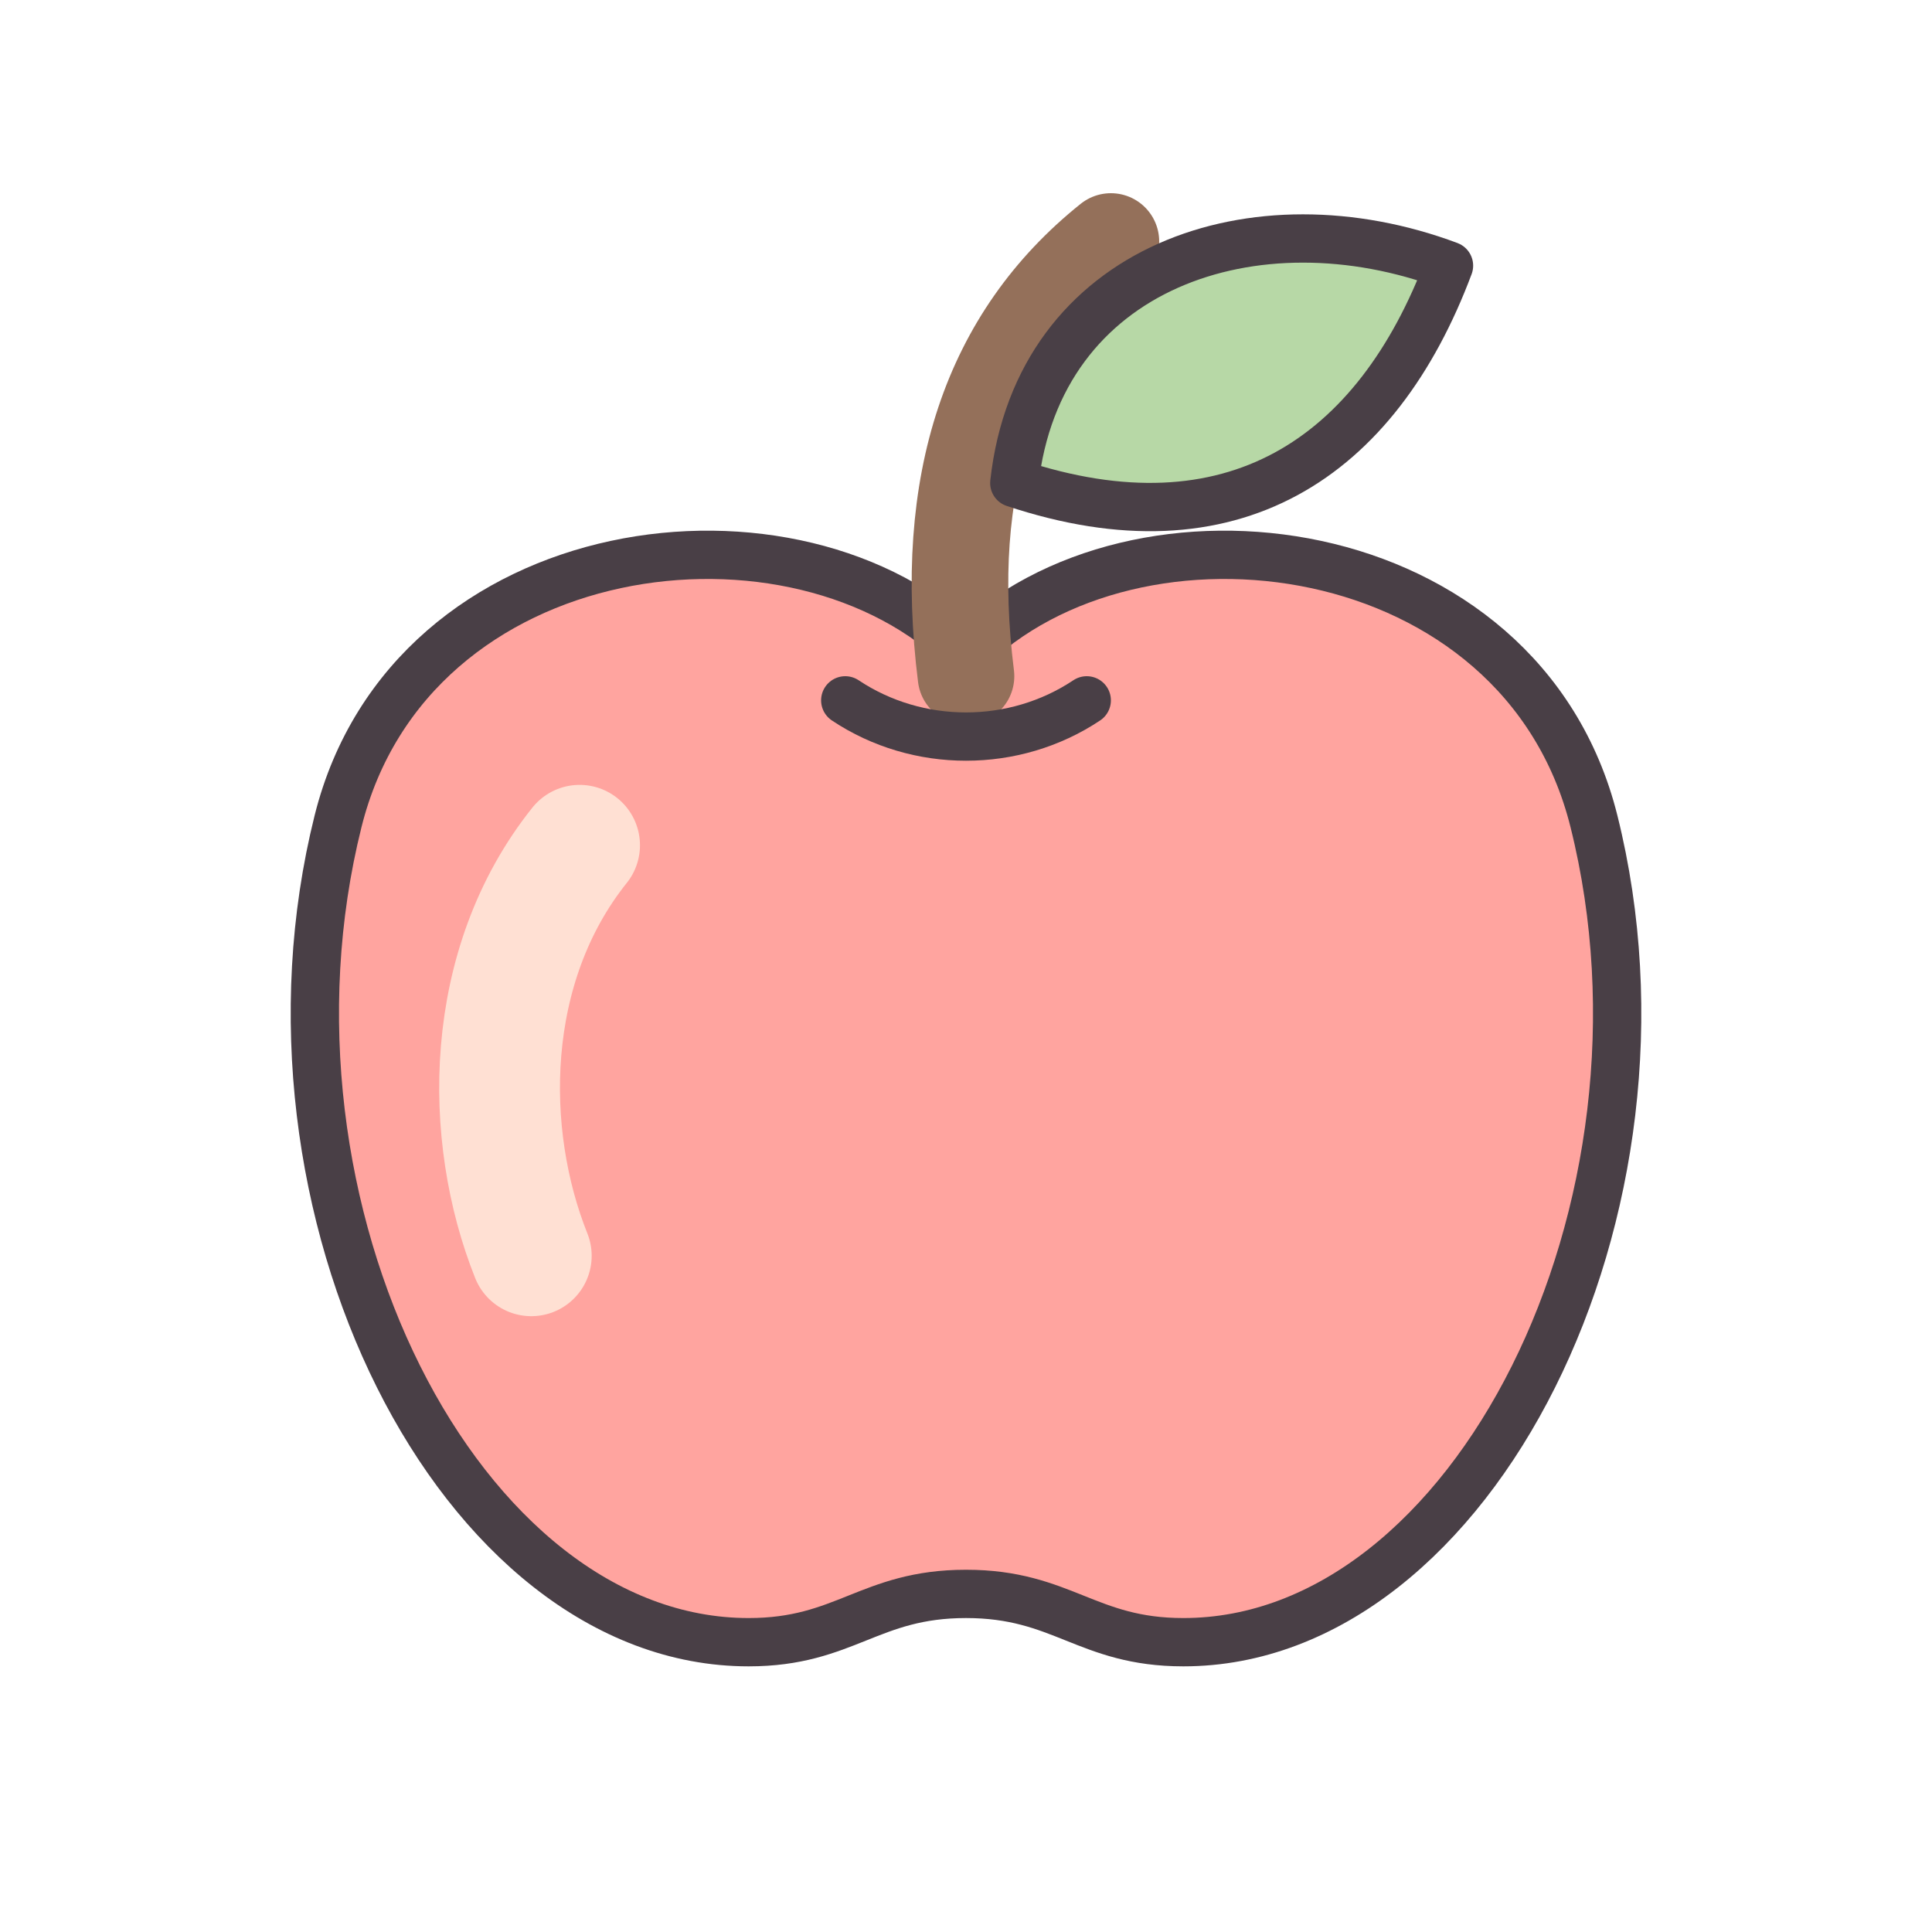
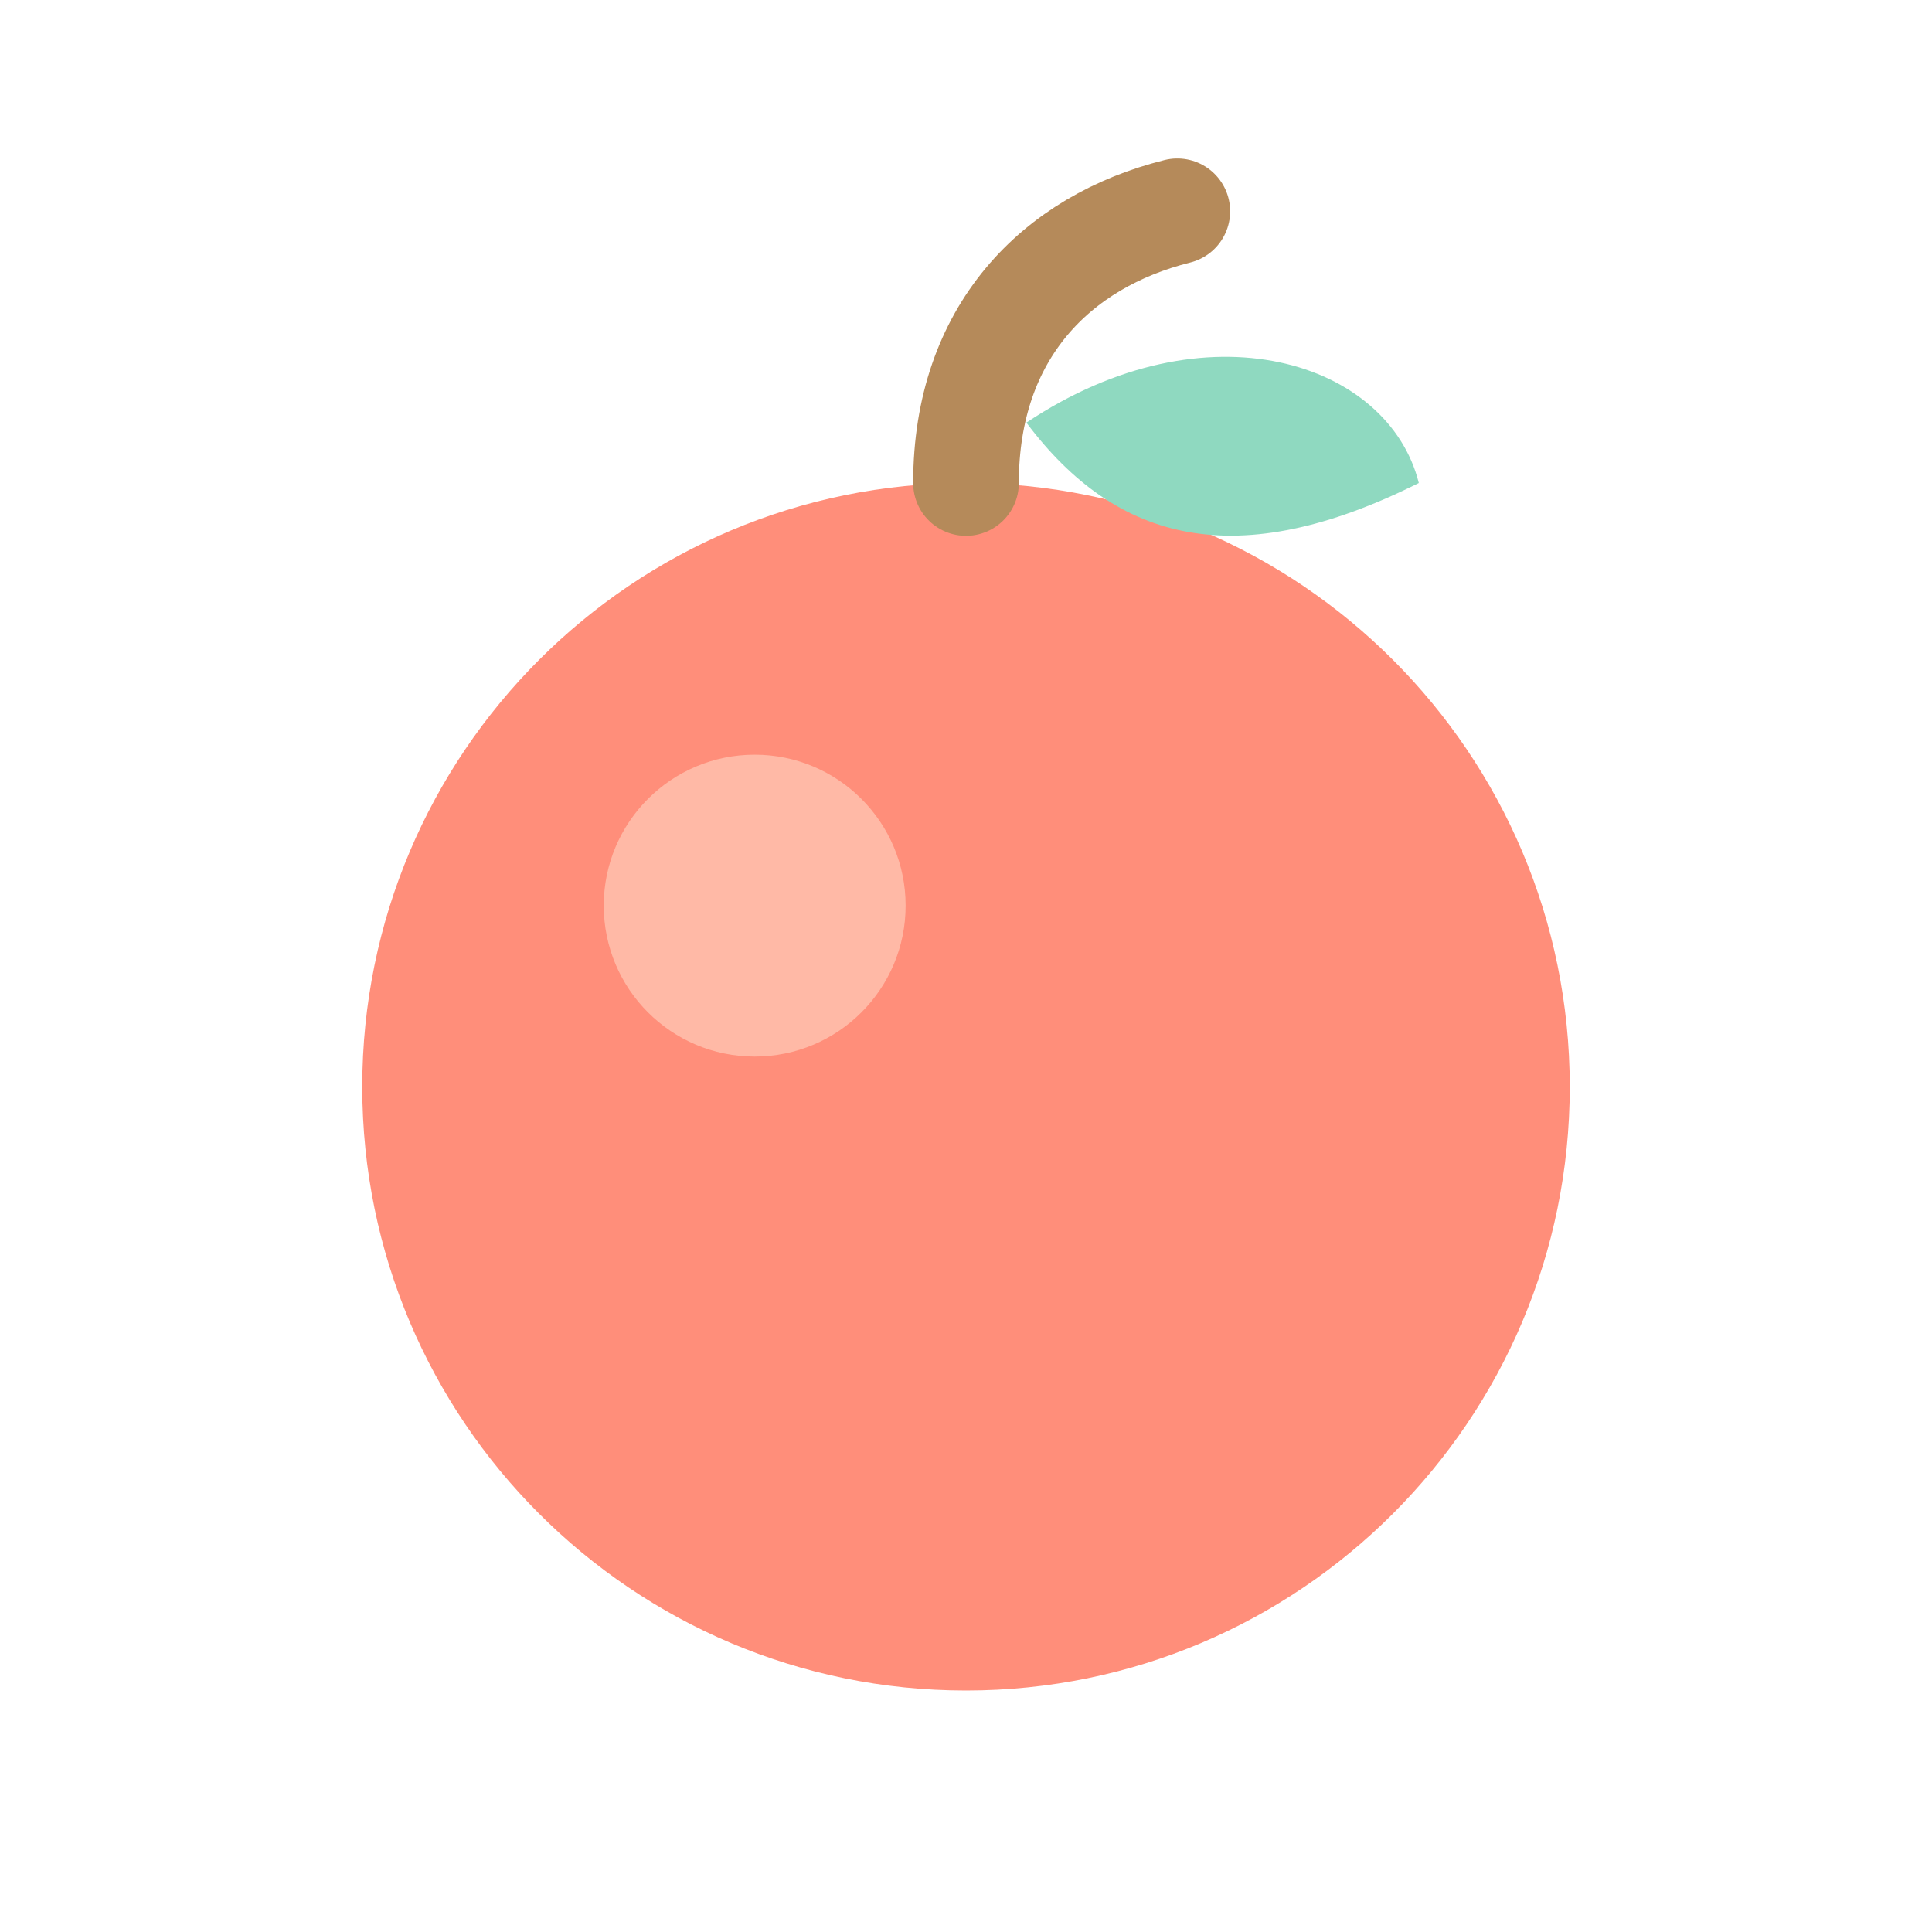
- <svg xmlns="http://www.w3.org/2000/svg" viewBox="0 0 80 80" fill="none">
-   <g stroke="#493f46" stroke-width="2" stroke-linecap="round" stroke-linejoin="round">
-     <path d="M40 27c-7-7-23-5-26 7-4 16 5 34 17 34 4 0 5-2 9-2s5 2 9 2c12 0 21-18 17-34-3-12-19-14-26-7Z" fill="#FFA49F" />
-     <path d="M40 28c-1-8 1-14 6-18" stroke="#94705A" stroke-width="4" />
-     <path d="M42 20c1-9 10-12 18-9-3 8-9 12-18 9Z" fill="#B7D8A6" />
-     <path d="M24 35c-4 5-4 12-2 17" stroke="#FFE0D3" stroke-width="5" />
-     <path d="M35 29c3 2 7 2 10 0" />
-   </g>
+ <svg xmlns="http://www.w3.org/2000/svg" viewBox="0 0 64 64" fill="none">
+   <circle cx="32" cy="36" r="20" fill="#FF8E7A" />
+   <circle cx="25" cy="30" r="5" fill="#FFB9A6" />
+   <path d="M32 16c0-5 3-8 7-9" stroke="#B58A5A" stroke-width="3.5" stroke-linecap="round" />
+   <path d="M34 14c6-4 12-2 13 2-6 3-10 2-13-2z" fill="#8FD9C0" />
</svg>
